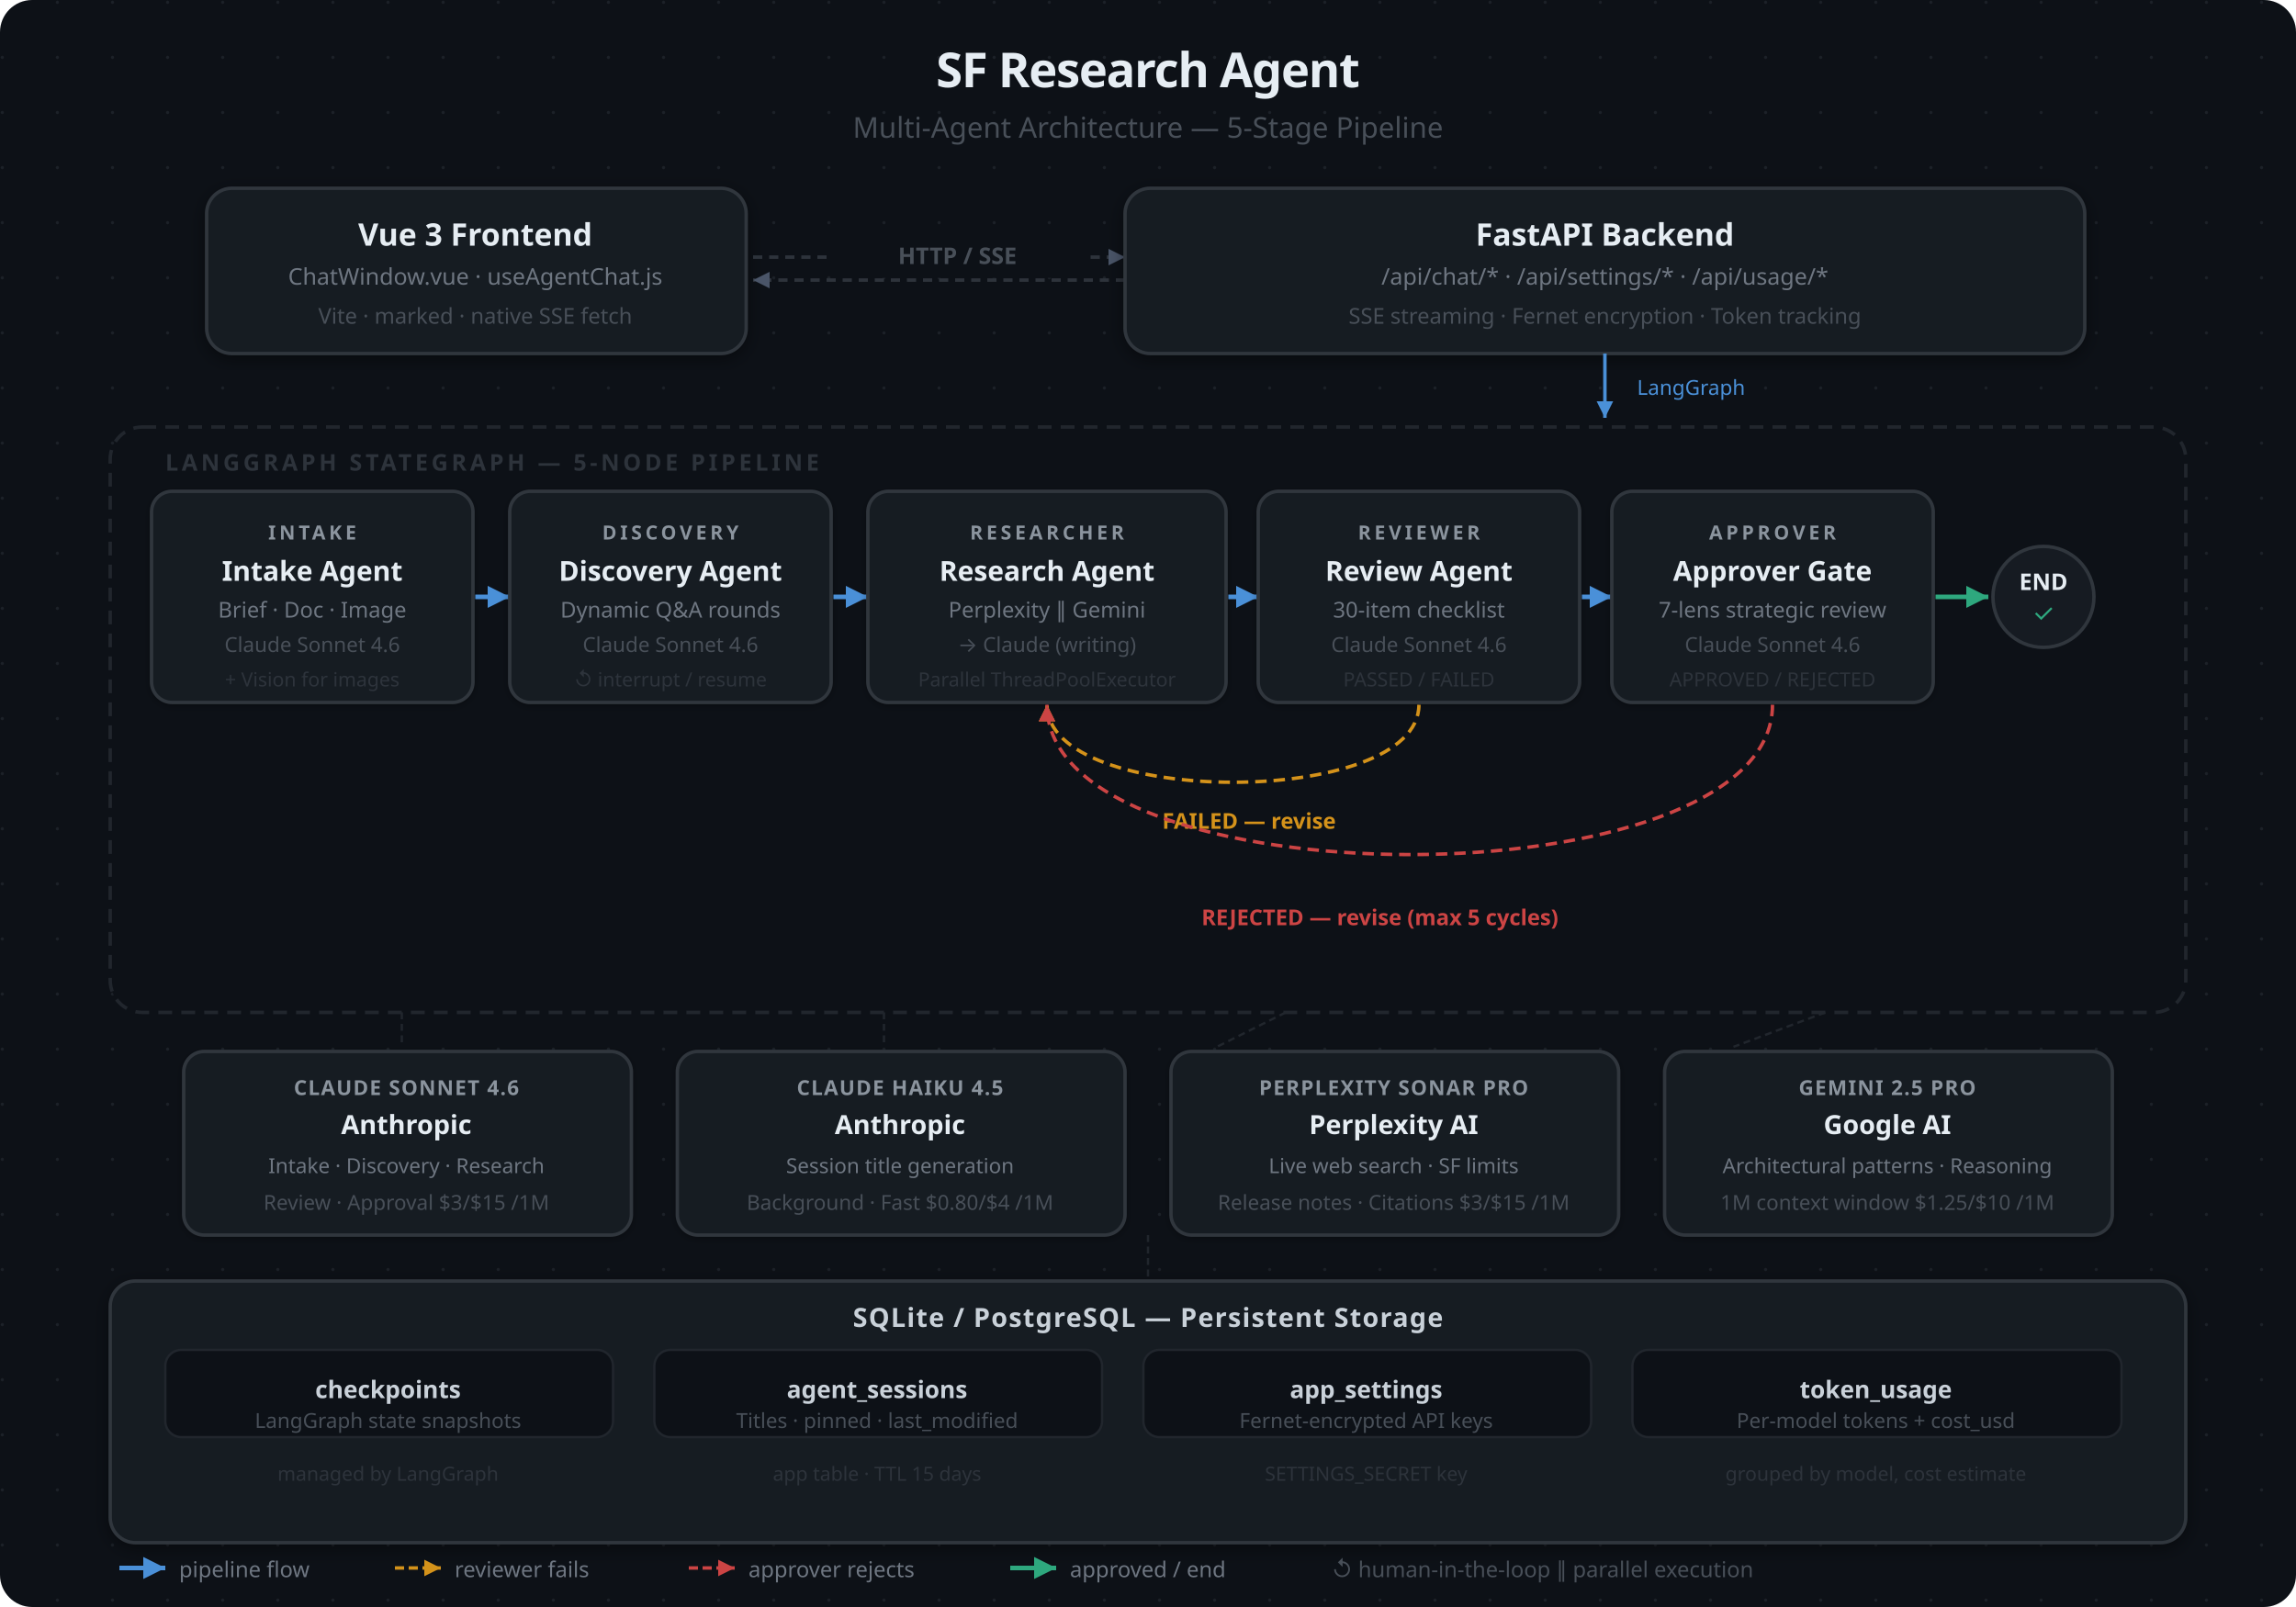
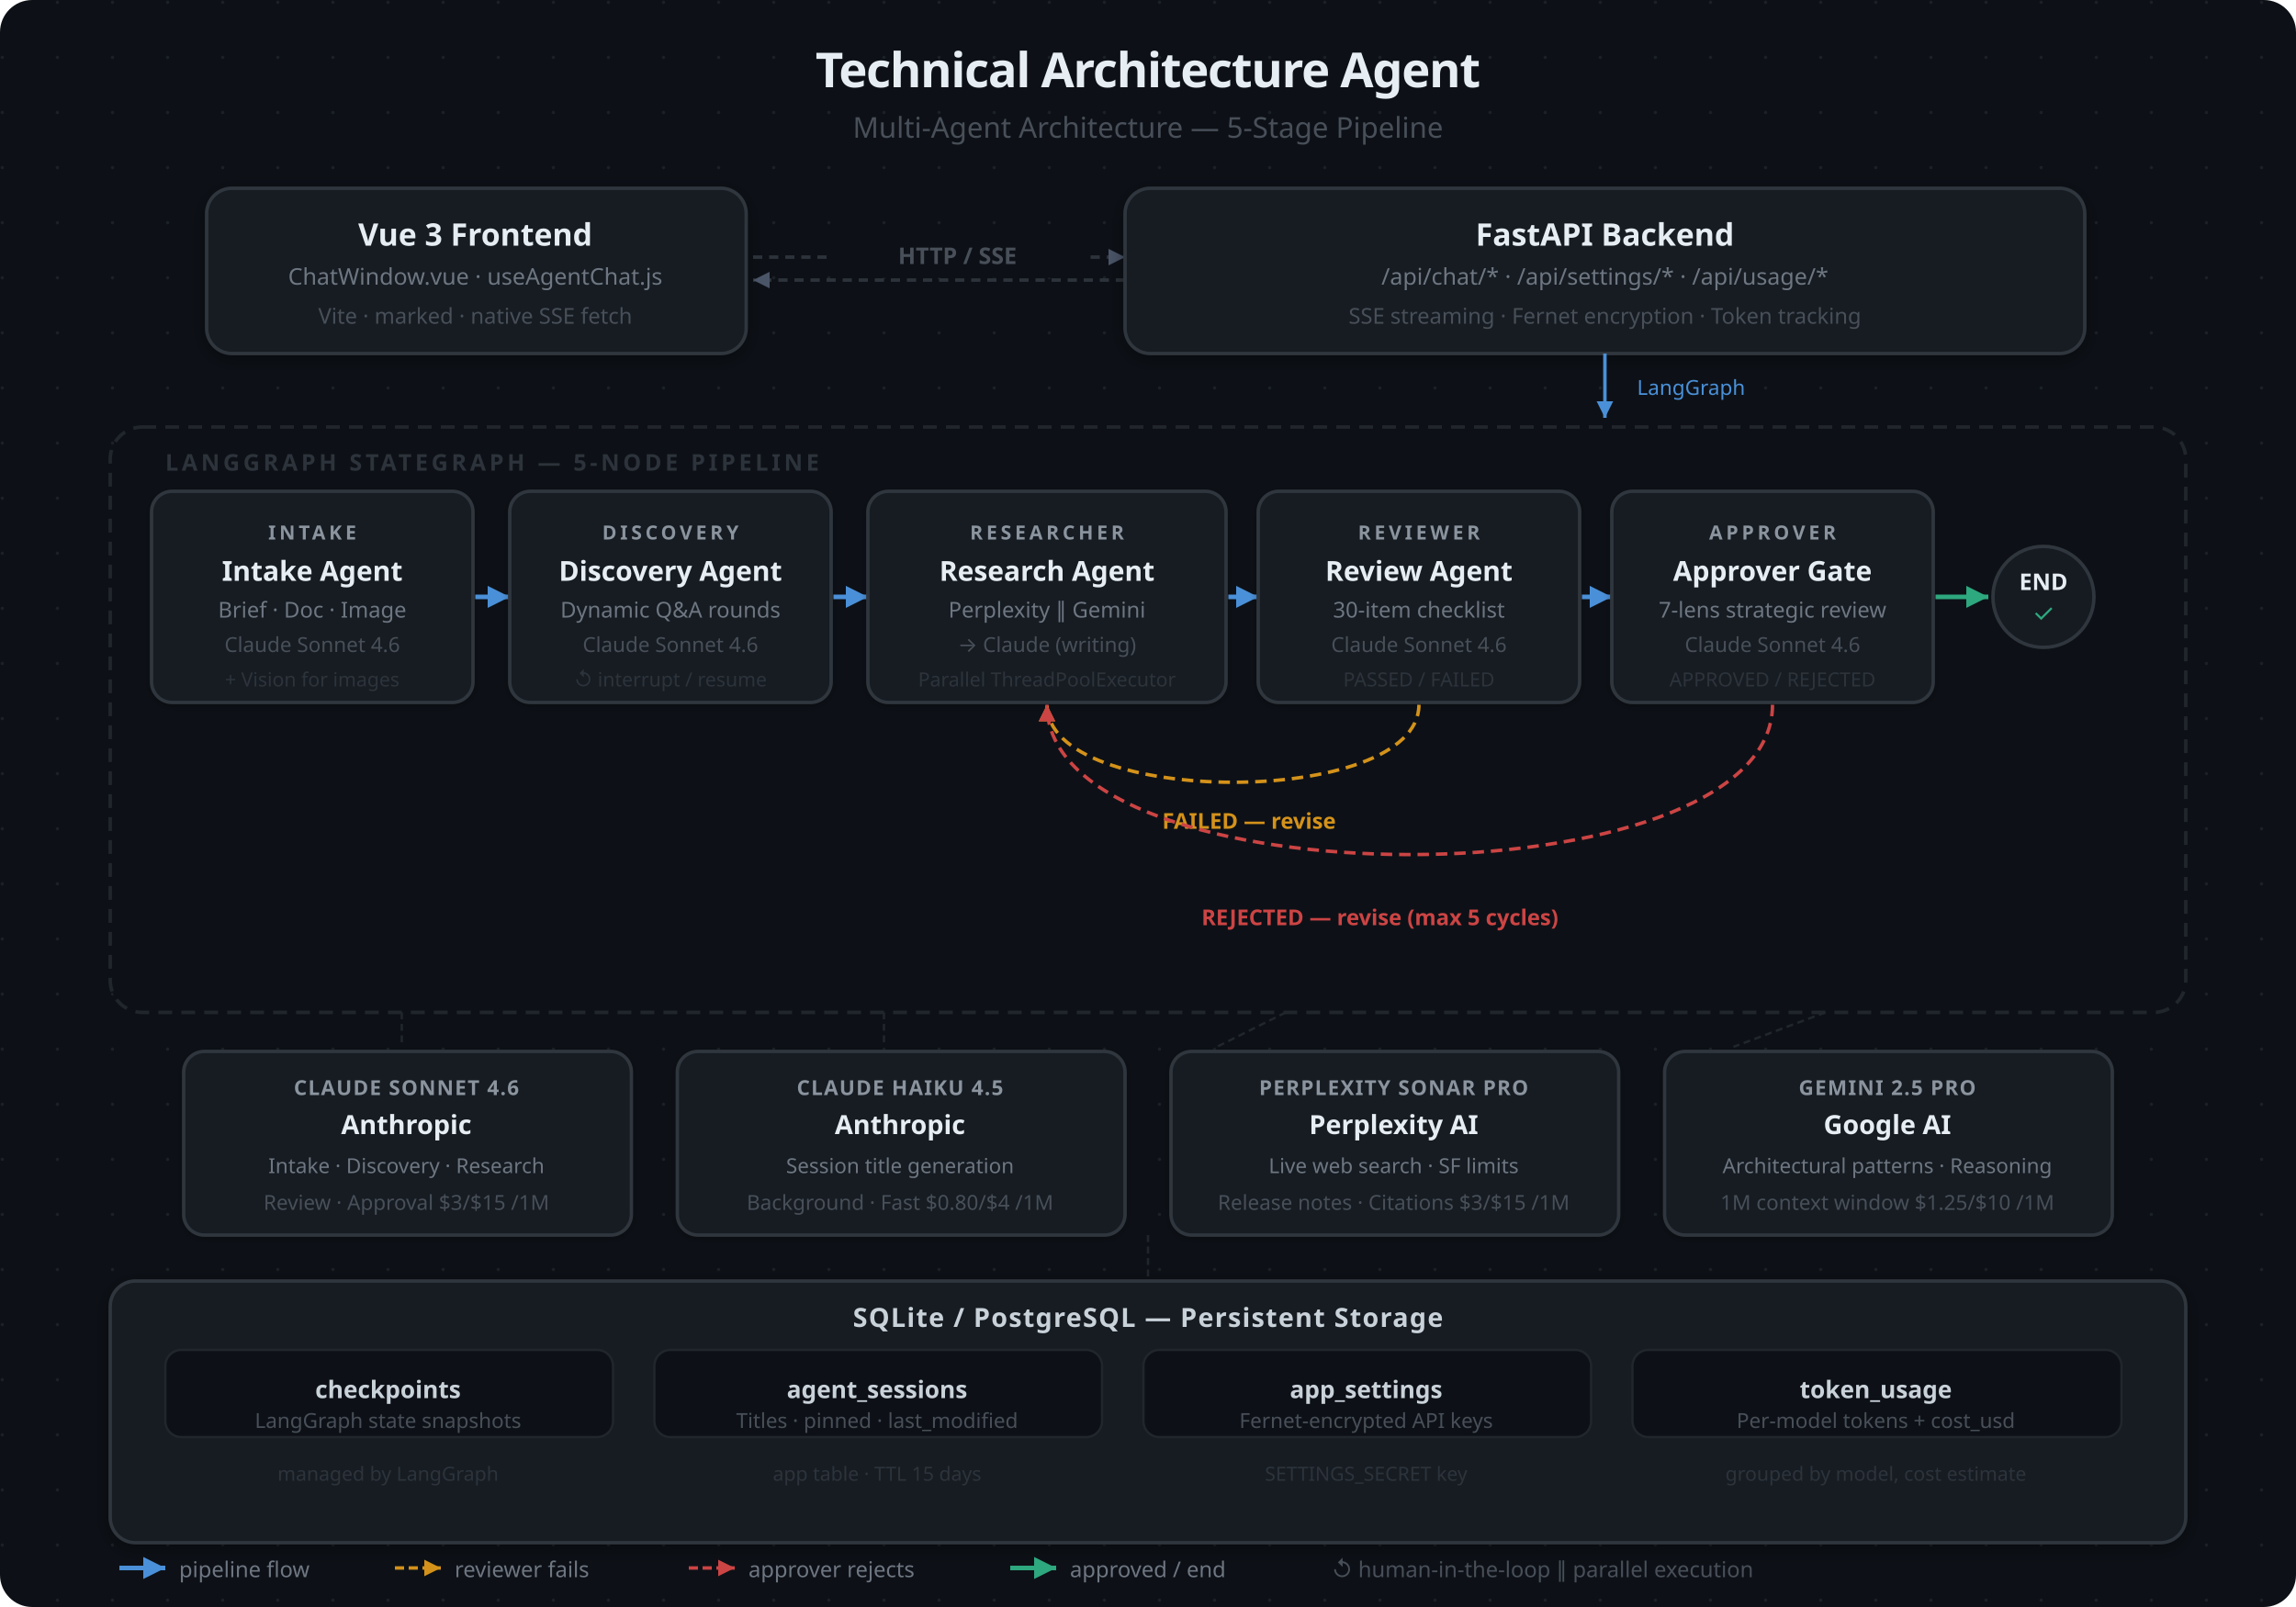
<svg xmlns="http://www.w3.org/2000/svg" viewBox="0 0 1000 700" font-family="'Segoe UI',system-ui,-apple-system,sans-serif">
  <defs>
    <marker id="arr-gray" viewBox="0 0 10 10" refX="8" refY="5" markerWidth="6" markerHeight="6" orient="auto-start-reverse">
      <path d="M0,1 L8,5 L0,9 Z" fill="#4a5568" />
    </marker>
    <marker id="arr-blue" viewBox="0 0 10 10" refX="8" refY="5" markerWidth="6" markerHeight="6" orient="auto-start-reverse">
      <path d="M0,1 L8,5 L0,9 Z" fill="#4a90d8" />
    </marker>
    <marker id="arr-green" viewBox="0 0 10 10" refX="8" refY="5" markerWidth="6" markerHeight="6" orient="auto-start-reverse">
      <path d="M0,1 L8,5 L0,9 Z" fill="#2ea87e" />
    </marker>
    <marker id="arr-amber" viewBox="0 0 10 10" refX="8" refY="5" markerWidth="6" markerHeight="6" orient="auto-start-reverse">
      <path d="M0,1 L8,5 L0,9 Z" fill="#d4921a" />
    </marker>
    <marker id="arr-red" viewBox="0 0 10 10" refX="8" refY="5" markerWidth="6" markerHeight="6" orient="auto-start-reverse">
      <path d="M0,1 L8,5 L0,9 Z" fill="#cc4444" />
    </marker>
    <filter id="sh">
      <feDropShadow dx="0" dy="2" stdDeviation="4" flood-color="#000" flood-opacity="0.5" />
    </filter>
    <filter id="sh-sm">
      <feDropShadow dx="0" dy="1" stdDeviation="2" flood-color="#000" flood-opacity="0.4" />
    </filter>
    <pattern id="dots" width="24" height="24" patternUnits="userSpaceOnUse">
      <circle cx="1" cy="1" r="0.7" fill="#1c2128" />
    </pattern>
  </defs>
  <rect width="1000" height="700" fill="#0d1117" rx="14" />
  <rect width="1000" height="700" fill="url(#dots)" rx="14" />
-   <text x="500" y="38" text-anchor="middle" fill="#e6edf3" font-size="21" font-weight="700" letter-spacing="-0.5">SF Research Agent</text>
+   <text x="500" y="38" text-anchor="middle" fill="#e6edf3" font-size="21" font-weight="700" letter-spacing="-0.5">Technical Architecture Agent</text>
  <text x="500" y="60" text-anchor="middle" fill="#484f58" font-size="12.5">Multi-Agent Architecture — 5-Stage Pipeline</text>
  <rect x="90" y="82" width="235" height="72" rx="11" fill="#161b22" filter="url(#sh)" />
  <rect x="90" y="82" width="235" height="72" rx="11" fill="none" stroke="#30363d" stroke-width="1.5" />
  <text x="207" y="107" text-anchor="middle" fill="#e6edf3" font-size="13.5" font-weight="700">Vue 3 Frontend</text>
  <text x="207" y="124" text-anchor="middle" fill="#6e7681" font-size="10">ChatWindow.vue · useAgentChat.js</text>
  <text x="207" y="141" text-anchor="middle" fill="#484f58" font-size="9.5">Vite · marked · native SSE fetch</text>
  <line x1="328" y1="112" x2="490" y2="112" stroke="#2d333b" stroke-width="1.5" stroke-dasharray="4,3" marker-end="url(#arr-gray)" />
  <line x1="490" y1="122" x2="328" y2="122" stroke="#2d333b" stroke-width="1.5" stroke-dasharray="4,3" marker-end="url(#arr-gray)" />
  <rect x="362" y="101" width="110" height="20" rx="4" fill="#0d1117" />
  <text x="417" y="115" text-anchor="middle" fill="#484f58" font-size="10" font-weight="600">HTTP / SSE</text>
  <rect x="490" y="82" width="418" height="72" rx="11" fill="#161b22" filter="url(#sh)" />
  <rect x="490" y="82" width="418" height="72" rx="11" fill="none" stroke="#30363d" stroke-width="1.5" />
  <text x="699" y="107" text-anchor="middle" fill="#e6edf3" font-size="13.5" font-weight="700">FastAPI Backend</text>
  <text x="699" y="124" text-anchor="middle" fill="#6e7681" font-size="10">/api/chat/*  ·  /api/settings/*  ·  /api/usage/*</text>
  <text x="699" y="141" text-anchor="middle" fill="#484f58" font-size="9.5">SSE streaming · Fernet encryption · Token tracking</text>
  <line x1="699" y1="154" x2="699" y2="182" stroke="#4a90d8" stroke-width="1.5" marker-end="url(#arr-blue)" />
  <text x="713" y="172" fill="#4a90d8" font-size="9">LangGraph</text>
  <rect x="48" y="186" width="904" height="255" rx="14" fill="#0d1117" stroke="#21262d" stroke-width="1.5" stroke-dasharray="6,4" />
  <text x="72" y="205" fill="#2d333b" font-size="10" font-weight="700" letter-spacing="1.5">LANGGRAPH  STATEGRAPH  —  5-NODE  PIPELINE</text>
  <rect x="66" y="214" width="140" height="92" rx="9" fill="#161b22" filter="url(#sh-sm)" />
  <rect x="66" y="214" width="140" height="92" rx="9" fill="none" stroke="#30363d" stroke-width="1.5" />
  <text x="136" y="235" text-anchor="middle" fill="#8b949e" font-size="8.5" font-weight="700" letter-spacing="1.5">INTAKE</text>
  <text x="136" y="253" text-anchor="middle" fill="#e6edf3" font-size="12" font-weight="700">Intake Agent</text>
  <text x="136" y="269" text-anchor="middle" fill="#6e7681" font-size="9.5">Brief · Doc · Image</text>
  <text x="136" y="284" text-anchor="middle" fill="#484f58" font-size="9">Claude Sonnet 4.6</text>
  <text x="136" y="299" text-anchor="middle" fill="#2d333b" font-size="8.5">+ Vision for images</text>
  <line x1="207" y1="260" x2="222" y2="260" stroke="#4a90d8" stroke-width="2" marker-end="url(#arr-blue)" />
  <rect x="222" y="214" width="140" height="92" rx="9" fill="#161b22" filter="url(#sh-sm)" />
  <rect x="222" y="214" width="140" height="92" rx="9" fill="none" stroke="#30363d" stroke-width="1.5" />
  <text x="292" y="235" text-anchor="middle" fill="#8b949e" font-size="8.5" font-weight="700" letter-spacing="1.5">DISCOVERY</text>
  <text x="292" y="253" text-anchor="middle" fill="#e6edf3" font-size="12" font-weight="700">Discovery Agent</text>
  <text x="292" y="269" text-anchor="middle" fill="#6e7681" font-size="9.5">Dynamic Q&amp;A rounds</text>
  <text x="292" y="284" text-anchor="middle" fill="#484f58" font-size="9">Claude Sonnet 4.6</text>
  <text x="292" y="299" text-anchor="middle" fill="#2d333b" font-size="8.5">↺ interrupt / resume</text>
  <line x1="363" y1="260" x2="378" y2="260" stroke="#4a90d8" stroke-width="2" marker-end="url(#arr-blue)" />
  <rect x="378" y="214" width="156" height="92" rx="9" fill="#161b22" filter="url(#sh-sm)" />
  <rect x="378" y="214" width="156" height="92" rx="9" fill="none" stroke="#30363d" stroke-width="1.5" />
  <text x="456" y="235" text-anchor="middle" fill="#8b949e" font-size="8.5" font-weight="700" letter-spacing="1.5">RESEARCHER</text>
  <text x="456" y="253" text-anchor="middle" fill="#e6edf3" font-size="12" font-weight="700">Research Agent</text>
  <text x="456" y="269" text-anchor="middle" fill="#6e7681" font-size="9.5">Perplexity ∥ Gemini</text>
  <text x="456" y="284" text-anchor="middle" fill="#484f58" font-size="9">→ Claude (writing)</text>
  <text x="456" y="299" text-anchor="middle" fill="#2d333b" font-size="8.5">Parallel ThreadPoolExecutor</text>
  <line x1="535" y1="260" x2="548" y2="260" stroke="#4a90d8" stroke-width="2" marker-end="url(#arr-blue)" />
  <rect x="548" y="214" width="140" height="92" rx="9" fill="#161b22" filter="url(#sh-sm)" />
  <rect x="548" y="214" width="140" height="92" rx="9" fill="none" stroke="#30363d" stroke-width="1.5" />
  <text x="618" y="235" text-anchor="middle" fill="#8b949e" font-size="8.5" font-weight="700" letter-spacing="1.5">REVIEWER</text>
  <text x="618" y="253" text-anchor="middle" fill="#e6edf3" font-size="12" font-weight="700">Review Agent</text>
  <text x="618" y="269" text-anchor="middle" fill="#6e7681" font-size="9.5">30-item checklist</text>
  <text x="618" y="284" text-anchor="middle" fill="#484f58" font-size="9">Claude Sonnet 4.6</text>
  <text x="618" y="299" text-anchor="middle" fill="#2d333b" font-size="8.5">PASSED / FAILED</text>
  <line x1="689" y1="260" x2="702" y2="260" stroke="#4a90d8" stroke-width="2" marker-end="url(#arr-blue)" />
  <rect x="702" y="214" width="140" height="92" rx="9" fill="#161b22" filter="url(#sh-sm)" />
  <rect x="702" y="214" width="140" height="92" rx="9" fill="none" stroke="#30363d" stroke-width="1.5" />
  <text x="772" y="235" text-anchor="middle" fill="#8b949e" font-size="8.5" font-weight="700" letter-spacing="1.5">APPROVER</text>
  <text x="772" y="253" text-anchor="middle" fill="#e6edf3" font-size="12" font-weight="700">Approver Gate</text>
  <text x="772" y="269" text-anchor="middle" fill="#6e7681" font-size="9.5">7-lens strategic review</text>
  <text x="772" y="284" text-anchor="middle" fill="#484f58" font-size="9">Claude Sonnet 4.6</text>
  <text x="772" y="299" text-anchor="middle" fill="#2d333b" font-size="8.5">APPROVED / REJECTED</text>
  <line x1="843" y1="260" x2="866" y2="260" stroke="#2ea87e" stroke-width="2" marker-end="url(#arr-green)" />
  <circle cx="890" cy="260" r="22" fill="#161b22" stroke="#30363d" stroke-width="1.5" />
  <text x="890" y="257" text-anchor="middle" fill="#e6edf3" font-size="10" font-weight="700">END</text>
  <text x="890" y="271" text-anchor="middle" fill="#2ea87e" font-size="11">✓</text>
  <path d="M618,307 C618,352 456,352 456,307" fill="none" stroke="#d4921a" stroke-width="1.5" stroke-dasharray="5,3" marker-end="url(#arr-amber)" />
  <rect x="492" y="349" width="104" height="16" rx="4" fill="#0d1117" />
  <text x="544" y="361" text-anchor="middle" fill="#d4921a" font-size="9.5" font-weight="600">FAILED — revise</text>
  <path d="M772,307 C772,394 456,394 456,307" fill="none" stroke="#cc4444" stroke-width="1.5" stroke-dasharray="5,3" marker-end="url(#arr-red)" />
  <rect x="510" y="391" width="182" height="16" rx="4" fill="#0d1117" />
  <text x="601" y="403" text-anchor="middle" fill="#cc4444" font-size="9.5" font-weight="600">REJECTED — revise (max 5 cycles)</text>
  <line x1="175" y1="441" x2="175" y2="456" stroke="#21262d" stroke-width="1" stroke-dasharray="3,2" />
  <line x1="385" y1="441" x2="385" y2="456" stroke="#21262d" stroke-width="1" stroke-dasharray="3,2" />
  <line x1="560" y1="441" x2="530" y2="456" stroke="#21262d" stroke-width="1" stroke-dasharray="3,2" />
  <line x1="795" y1="441" x2="755" y2="456" stroke="#21262d" stroke-width="1" stroke-dasharray="3,2" />
  <rect x="80" y="458" width="195" height="80" rx="9" fill="#161b22" filter="url(#sh-sm)" />
  <rect x="80" y="458" width="195" height="80" rx="9" fill="none" stroke="#30363d" stroke-width="1.5" />
  <text x="177" y="477" text-anchor="middle" fill="#8b949e" font-size="9" font-weight="700" letter-spacing="0.5">CLAUDE SONNET 4.6</text>
  <text x="177" y="494" text-anchor="middle" fill="#e6edf3" font-size="11.5" font-weight="700">Anthropic</text>
  <text x="177" y="511" text-anchor="middle" fill="#6e7681" font-size="9">Intake · Discovery · Research</text>
  <text x="177" y="527" text-anchor="middle" fill="#484f58" font-size="9">Review · Approval   $3/$15 /1M</text>
  <rect x="295" y="458" width="195" height="80" rx="9" fill="#161b22" filter="url(#sh-sm)" />
  <rect x="295" y="458" width="195" height="80" rx="9" fill="none" stroke="#30363d" stroke-width="1.5" />
  <text x="392" y="477" text-anchor="middle" fill="#8b949e" font-size="9" font-weight="700" letter-spacing="0.5">CLAUDE HAIKU 4.5</text>
  <text x="392" y="494" text-anchor="middle" fill="#e6edf3" font-size="11.5" font-weight="700">Anthropic</text>
  <text x="392" y="511" text-anchor="middle" fill="#6e7681" font-size="9">Session title generation</text>
  <text x="392" y="527" text-anchor="middle" fill="#484f58" font-size="9">Background · Fast   $0.80/$4 /1M</text>
  <rect x="510" y="458" width="195" height="80" rx="9" fill="#161b22" filter="url(#sh-sm)" />
  <rect x="510" y="458" width="195" height="80" rx="9" fill="none" stroke="#30363d" stroke-width="1.5" />
  <text x="607" y="477" text-anchor="middle" fill="#8b949e" font-size="9" font-weight="700" letter-spacing="0.5">PERPLEXITY SONAR PRO</text>
  <text x="607" y="494" text-anchor="middle" fill="#e6edf3" font-size="11.5" font-weight="700">Perplexity AI</text>
  <text x="607" y="511" text-anchor="middle" fill="#6e7681" font-size="9">Live web search · SF limits</text>
  <text x="607" y="527" text-anchor="middle" fill="#484f58" font-size="9">Release notes · Citations   $3/$15 /1M</text>
  <rect x="725" y="458" width="195" height="80" rx="9" fill="#161b22" filter="url(#sh-sm)" />
  <rect x="725" y="458" width="195" height="80" rx="9" fill="none" stroke="#30363d" stroke-width="1.5" />
  <text x="822" y="477" text-anchor="middle" fill="#8b949e" font-size="9" font-weight="700" letter-spacing="0.5">GEMINI 2.5 PRO</text>
  <text x="822" y="494" text-anchor="middle" fill="#e6edf3" font-size="11.5" font-weight="700">Google AI</text>
  <text x="822" y="511" text-anchor="middle" fill="#6e7681" font-size="9">Architectural patterns · Reasoning</text>
  <text x="822" y="527" text-anchor="middle" fill="#484f58" font-size="9">1M context window   $1.25/$10 /1M</text>
  <line x1="500" y1="538" x2="500" y2="556" stroke="#21262d" stroke-width="1" stroke-dasharray="3,2" />
  <rect x="48" y="558" width="904" height="114" rx="11" fill="#161b22" filter="url(#sh)" />
  <rect x="48" y="558" width="904" height="114" rx="11" fill="none" stroke="#30363d" stroke-width="1.5" />
  <text x="500" y="578" text-anchor="middle" fill="#c9d1d9" font-size="11.5" font-weight="700" letter-spacing="0.5">SQLite / PostgreSQL — Persistent Storage</text>
  <rect x="72" y="588" width="195" height="38" rx="7" fill="#0d1117" stroke="#21262d" stroke-width="1" />
  <text x="169" y="609" text-anchor="middle" fill="#c9d1d9" font-size="10.5" font-weight="600">checkpoints</text>
  <text x="169" y="622" text-anchor="middle" fill="#484f58" font-size="9">LangGraph state snapshots</text>
  <rect x="285" y="588" width="195" height="38" rx="7" fill="#0d1117" stroke="#21262d" stroke-width="1" />
  <text x="382" y="609" text-anchor="middle" fill="#c9d1d9" font-size="10.5" font-weight="600">agent_sessions</text>
  <text x="382" y="622" text-anchor="middle" fill="#484f58" font-size="9">Titles · pinned · last_modified</text>
  <rect x="498" y="588" width="195" height="38" rx="7" fill="#0d1117" stroke="#21262d" stroke-width="1" />
  <text x="595" y="609" text-anchor="middle" fill="#c9d1d9" font-size="10.5" font-weight="600">app_settings</text>
  <text x="595" y="622" text-anchor="middle" fill="#484f58" font-size="9">Fernet-encrypted API keys</text>
  <rect x="711" y="588" width="213" height="38" rx="7" fill="#0d1117" stroke="#21262d" stroke-width="1" />
  <text x="817" y="609" text-anchor="middle" fill="#c9d1d9" font-size="10.5" font-weight="600">token_usage</text>
  <text x="817" y="622" text-anchor="middle" fill="#484f58" font-size="9">Per-model tokens + cost_usd</text>
  <text x="169" y="645" text-anchor="middle" fill="#2d333b" font-size="8.5">managed by LangGraph</text>
  <text x="382" y="645" text-anchor="middle" fill="#2d333b" font-size="8.5">app table · TTL 15 days</text>
  <text x="595" y="645" text-anchor="middle" fill="#2d333b" font-size="8.5">SETTINGS_SECRET key</text>
  <text x="817" y="645" text-anchor="middle" fill="#2d333b" font-size="8.5">grouped by model, cost estimate</text>
  <line x1="52" y1="683" x2="72" y2="683" stroke="#4a90d8" stroke-width="2" marker-end="url(#arr-blue)" />
  <text x="78" y="687" fill="#6e7681" font-size="9.5">pipeline flow</text>
  <line x1="172" y1="683" x2="192" y2="683" stroke="#d4921a" stroke-width="1.5" stroke-dasharray="4,2" marker-end="url(#arr-amber)" />
  <text x="198" y="687" fill="#6e7681" font-size="9.5">reviewer fails</text>
  <line x1="300" y1="683" x2="320" y2="683" stroke="#cc4444" stroke-width="1.5" stroke-dasharray="4,2" marker-end="url(#arr-red)" />
  <text x="326" y="687" fill="#6e7681" font-size="9.5">approver rejects</text>
  <line x1="440" y1="683" x2="460" y2="683" stroke="#2ea87e" stroke-width="2" marker-end="url(#arr-green)" />
  <text x="466" y="687" fill="#6e7681" font-size="9.5">approved / end</text>
  <text x="580" y="687" fill="#484f58" font-size="9.5">↺ human-in-the-loop   ∥ parallel execution</text>
</svg>
